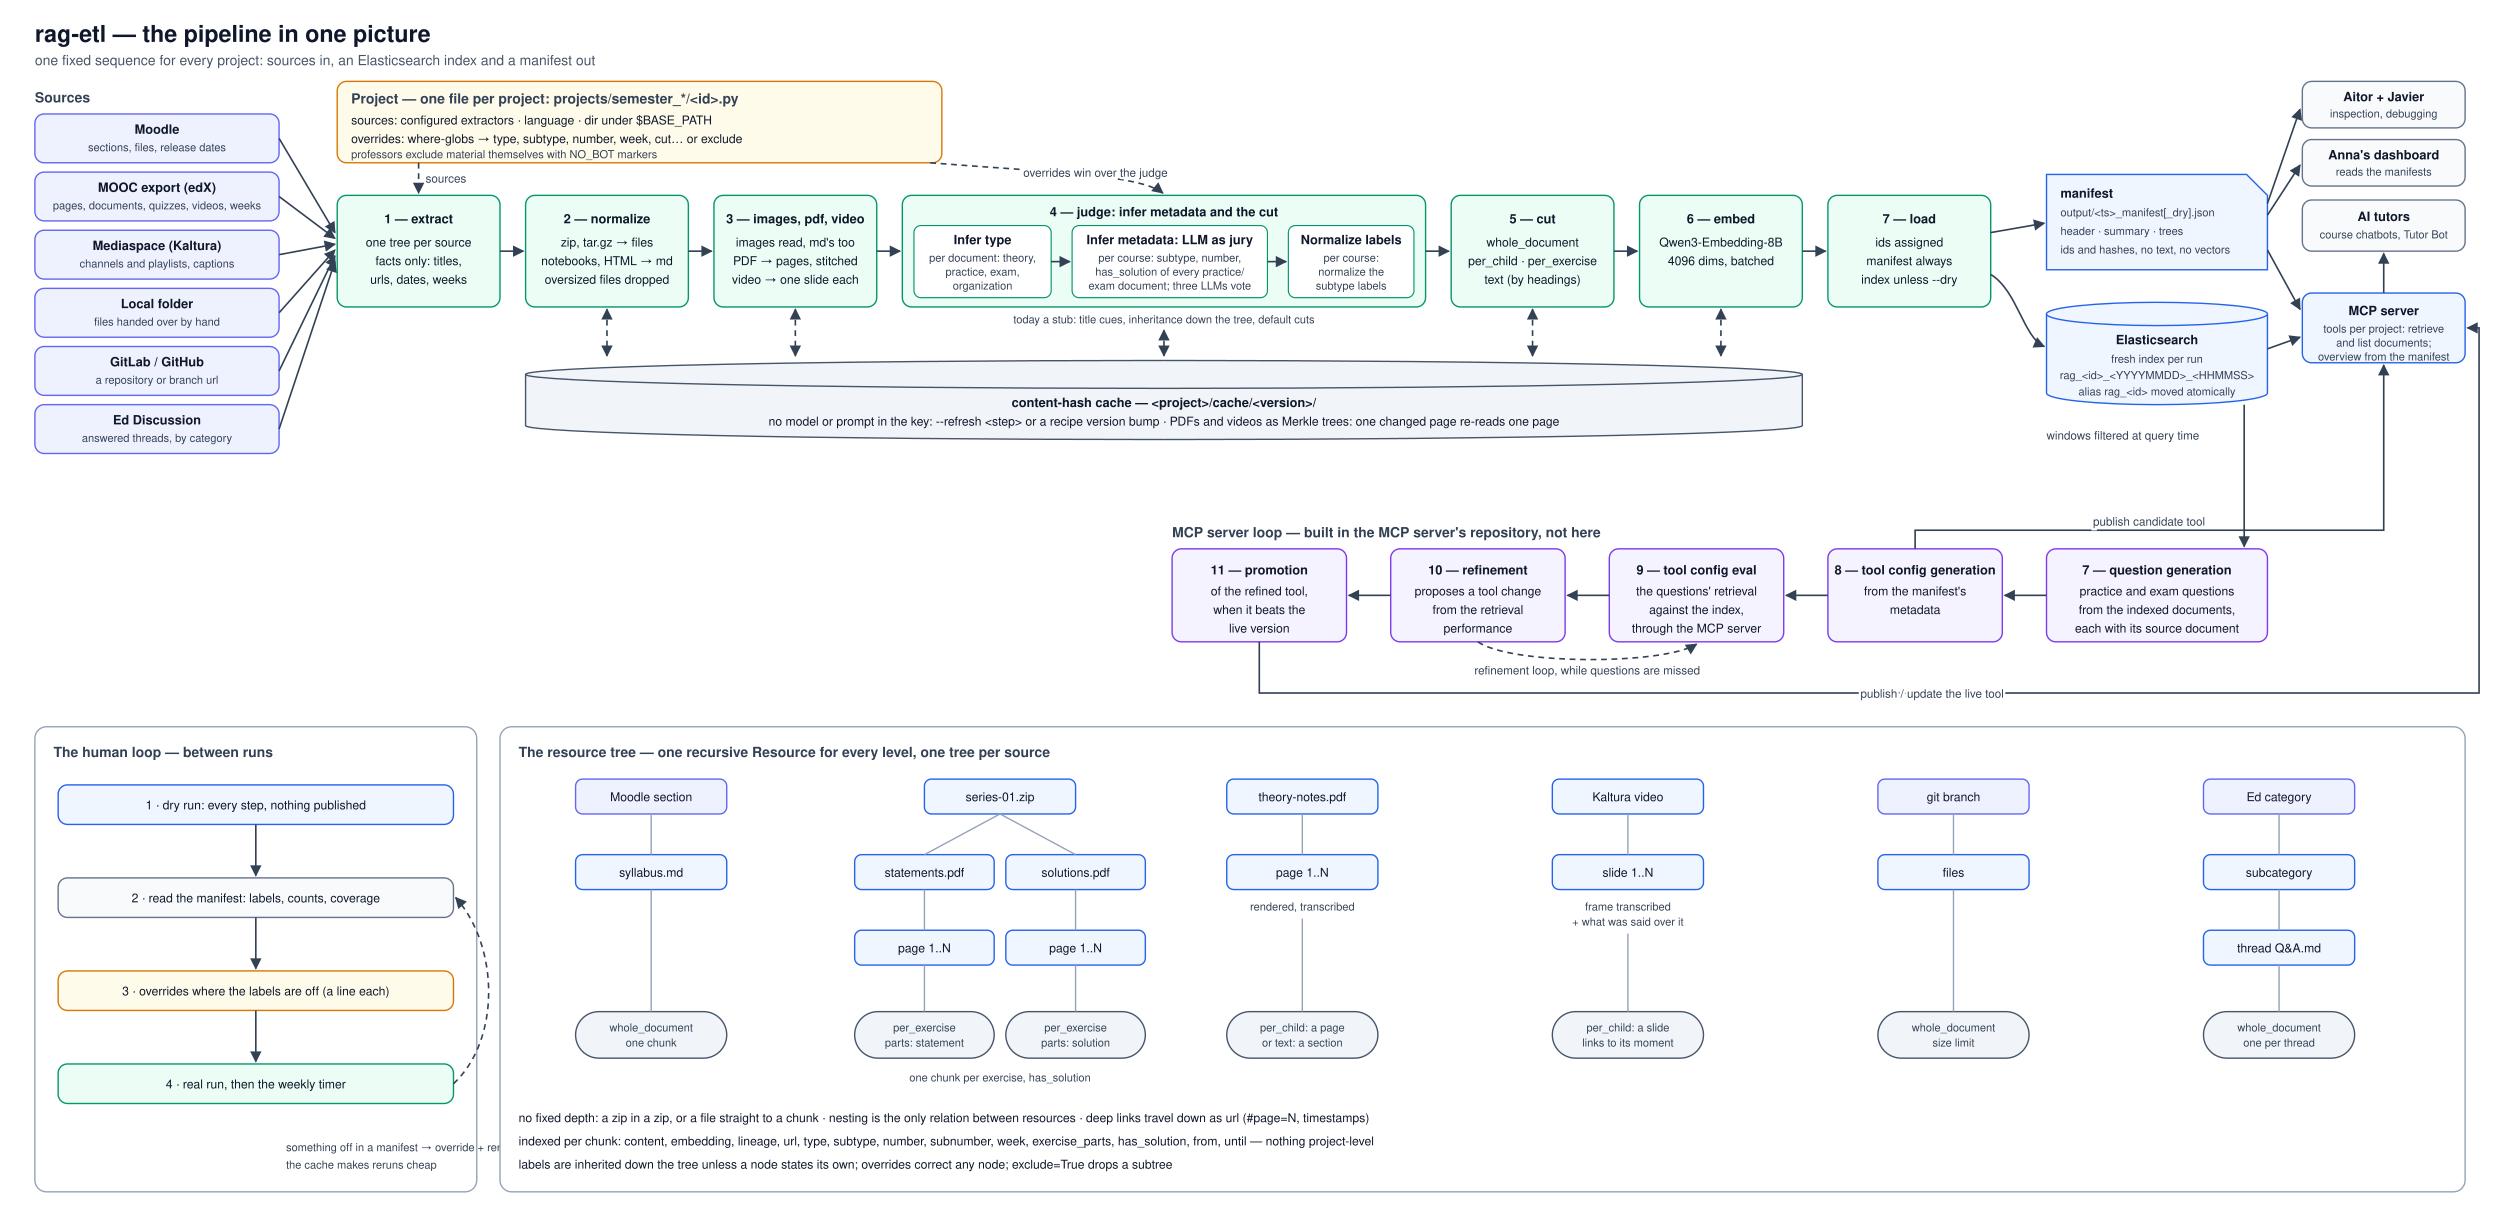
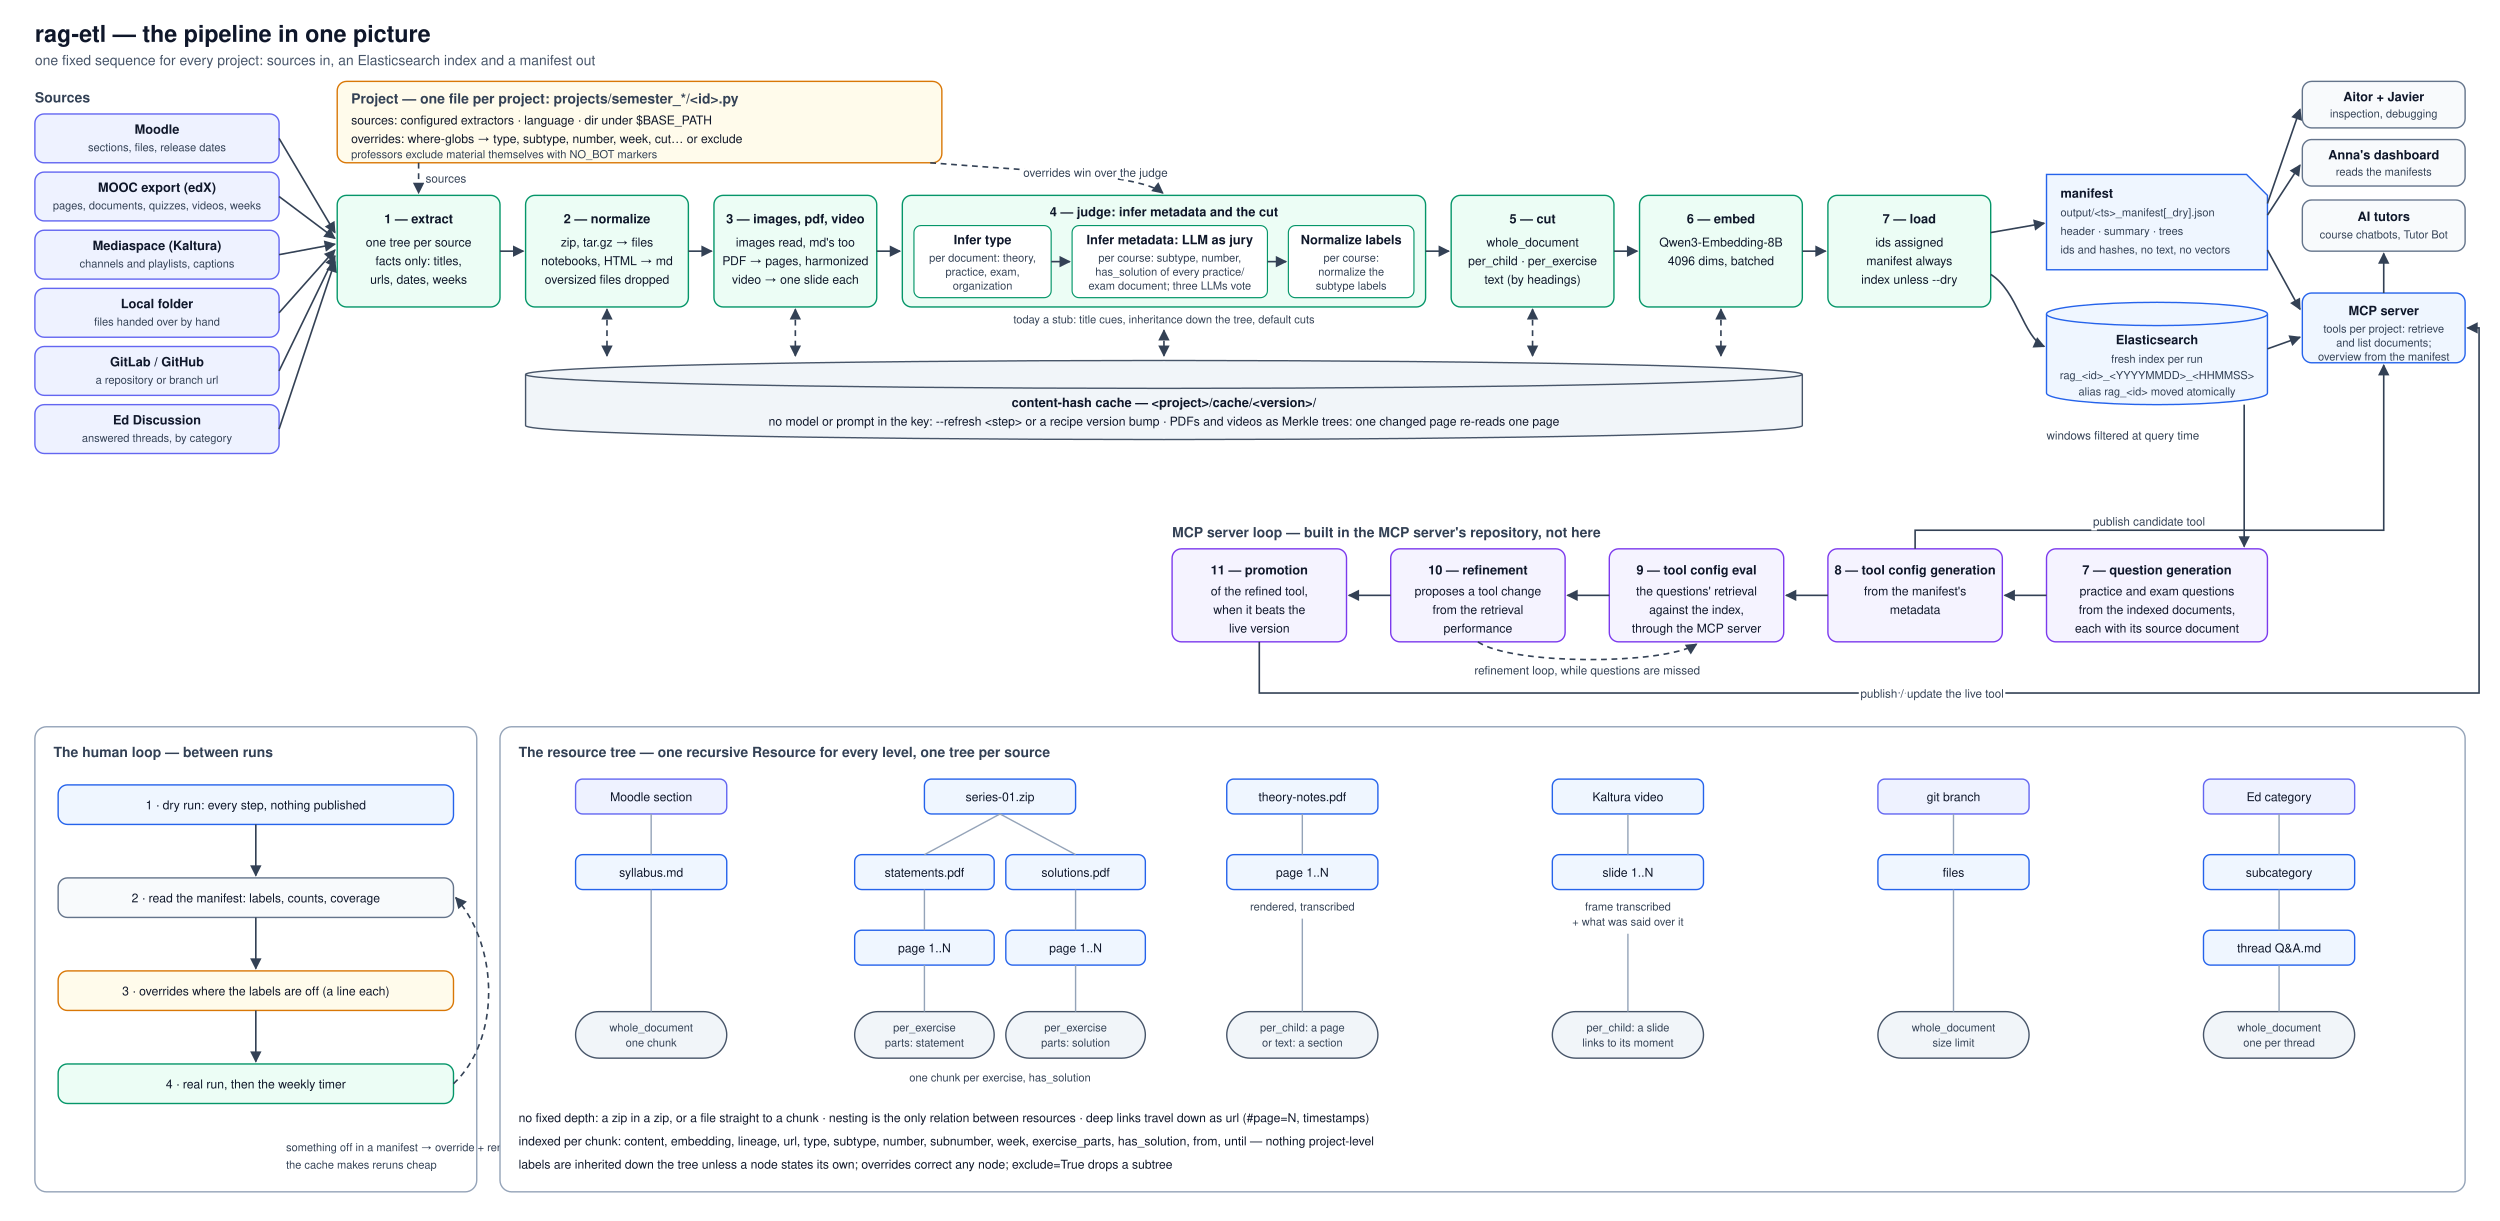
<svg xmlns="http://www.w3.org/2000/svg" viewBox="0 0 2150 1050" font-family="Helvetica, Arial, sans-serif">
  <defs>
    <marker id="arrow" viewBox="0 0 10 10" refX="9" refY="5" markerWidth="7" markerHeight="7" orient="auto-start-reverse">
      <path d="M0,0 L10,5 L0,10 z" fill="#334155" />
    </marker>
    <style>
      .title { font-size: 20px; font-weight: bold; fill: #0F172A; }
      .subtitle { font-size: 12px; fill: #475569; }
      .h { font-size: 12px; font-weight: bold; fill: #334155; }
      .b { font-size: 11px; font-weight: bold; fill: #0F172A; }
      .t { font-size: 10.5px; fill: #0F172A; }
      .s { font-size: 9.5px; fill: #334155; }
      .label { font-size: 10px; fill: #334155; paint-order: stroke; stroke: #FFFFFF; stroke-width: 4px; }
      .line { fill: none; stroke: #334155; stroke-width: 1.4; }
      .dash { fill: none; stroke: #334155; stroke-width: 1.4; stroke-dasharray: 5 4; }
      .tree { fill: none; stroke: #94A3B8; stroke-width: 1.2; }
      .panel { fill: #FFFFFF; stroke: #94A3B8; stroke-width: 1.2; }
      .source { fill: #EEF2FF; stroke: #6366F1; stroke-width: 1.2; }
      .step { fill: #ECFDF5; stroke: #059669; stroke-width: 1.2; }
      .substep { fill: #FFFFFF; stroke: #059669; stroke-width: 1; }
      .project { fill: #FFFBEB; stroke: #D97706; stroke-width: 1.2; }
      .output { fill: #EFF6FF; stroke: #2563EB; stroke-width: 1.2; }
      .mcp { fill: #F5F3FF; stroke: #7C3AED; stroke-width: 1.2; }
      .service { fill: #F8FAFC; stroke: #64748B; stroke-width: 1.2; }
      .chunk { fill: #F1F5F9; stroke: #475569; stroke-width: 1.2; }
      .node { fill: #EFF6FF; stroke: #2563EB; stroke-width: 1.2; }
    </style>
  </defs>
  <rect width="2150" height="1050" fill="#FFFFFF" />
  <text x="30" y="36" class="title">rag-etl — the pipeline in one picture</text>
  <text x="30" y="56" class="subtitle">one fixed sequence for every project: sources in, an Elasticsearch index and a manifest out</text>
  <rect x="290" y="70" width="520" height="70" rx="8" class="project" />
  <text x="302" y="89" class="h">Project — one file per project: projects/semester_*/&lt;id&gt;.py</text>
  <text x="302" y="107" class="t">sources: configured extractors · language · dir under $BASE_PATH</text>
  <text x="302" y="123" class="t">overrides: where-globs → type, subtype, number, week, cut… or exclude</text>
  <text x="302" y="136" class="s">professors exclude material themselves with NO_BOT markers</text>
  <path d="M360,140 L360,166" class="dash" marker-end="url(#arrow)" />
  <text x="366" y="157" class="label">sources</text>
  <path d="M800,140 C900,148 980,150 1000,166" class="dash" marker-end="url(#arrow)" />
  <text x="880" y="152" class="label">overrides win over the judge</text>
  <text x="30" y="88" class="h">Sources</text>
  <rect x="30" y="98" width="210" height="42" rx="8" class="source" />
  <text x="135" y="115" class="b" text-anchor="middle">Moodle</text>
  <text x="135" y="130" class="s" text-anchor="middle">sections, files, release dates</text>
  <rect x="30" y="148" width="210" height="42" rx="8" class="source" />
  <text x="135" y="165" class="b" text-anchor="middle">MOOC export (edX)</text>
  <text x="135" y="180" class="s" text-anchor="middle">pages, documents, quizzes, videos, weeks</text>
  <rect x="30" y="198" width="210" height="42" rx="8" class="source" />
  <text x="135" y="215" class="b" text-anchor="middle">Mediaspace (Kaltura)</text>
  <text x="135" y="230" class="s" text-anchor="middle">channels and playlists, captions</text>
  <rect x="30" y="248" width="210" height="42" rx="8" class="source" />
  <text x="135" y="265" class="b" text-anchor="middle">Local folder</text>
  <text x="135" y="280" class="s" text-anchor="middle">files handed over by hand</text>
  <rect x="30" y="298" width="210" height="42" rx="8" class="source" />
  <text x="135" y="315" class="b" text-anchor="middle">GitLab / GitHub</text>
  <text x="135" y="330" class="s" text-anchor="middle">a repository or branch url</text>
  <rect x="30" y="348" width="210" height="42" rx="8" class="source" />
  <text x="135" y="365" class="b" text-anchor="middle">Ed Discussion</text>
  <text x="135" y="380" class="s" text-anchor="middle">answered threads, by category</text>
  <path d="M240,119 L288,200" class="line" marker-end="url(#arrow)" />
  <path d="M240,169 L288,205" class="line" marker-end="url(#arrow)" />
  <path d="M240,219 L288,210" class="line" marker-end="url(#arrow)" />
  <path d="M240,269 L288,215" class="line" marker-end="url(#arrow)" />
  <path d="M240,319 L288,220" class="line" marker-end="url(#arrow)" />
  <path d="M240,369 L288,225" class="line" marker-end="url(#arrow)" />
  <rect x="290" y="168" width="140" height="96" rx="8" class="step" />
  <text x="360" y="192" class="b" text-anchor="middle">1 — extract</text>
  <text x="360" y="212" class="t" text-anchor="middle">one tree per source</text>
  <text x="360" y="228" class="t" text-anchor="middle">facts only: titles,</text>
  <text x="360" y="244" class="t" text-anchor="middle">urls, dates, weeks</text>
  <rect x="452" y="168" width="140" height="96" rx="8" class="step" />
  <text x="522" y="192" class="b" text-anchor="middle">2 — normalize</text>
  <text x="522" y="212" class="t" text-anchor="middle">zip, tar.gz → files</text>
  <text x="522" y="228" class="t" text-anchor="middle">notebooks, HTML → md</text>
  <text x="522" y="244" class="t" text-anchor="middle">oversized files dropped</text>
  <rect x="614" y="168" width="140" height="96" rx="8" class="step" />
  <text x="684" y="192" class="b" text-anchor="middle">3 — images, pdf, video</text>
  <text x="684" y="212" class="t" text-anchor="middle">images read, md's too</text>
-   <text x="684" y="228" class="t" text-anchor="middle">PDF → pages, stitched</text>
+   <text x="684" y="228" class="t" text-anchor="middle">PDF → pages, harmonized</text>
  <text x="684" y="244" class="t" text-anchor="middle">video → one slide each</text>
  <rect x="776" y="168" width="450" height="96" rx="8" class="step" />
  <text x="1001" y="186" class="b" text-anchor="middle">4 — judge: infer metadata and the cut</text>
  <rect x="786" y="194" width="118" height="62" rx="6" class="substep" />
  <text x="845" y="210" class="b" text-anchor="middle">Infer type</text>
  <text x="845" y="225" class="s" text-anchor="middle">per document: theory,</text>
  <text x="845" y="237" class="s" text-anchor="middle">practice, exam,</text>
  <text x="845" y="249" class="s" text-anchor="middle">organization</text>
  <rect x="922" y="194" width="168" height="62" rx="6" class="substep" />
  <text x="1006" y="210" class="b" text-anchor="middle">Infer metadata: LLM as jury</text>
  <text x="1006" y="225" class="s" text-anchor="middle">per course: subtype, number,</text>
  <text x="1006" y="237" class="s" text-anchor="middle">has_solution of every practice/</text>
  <text x="1006" y="249" class="s" text-anchor="middle">exam document; three LLMs vote</text>
  <rect x="1108" y="194" width="108" height="62" rx="6" class="substep" />
  <text x="1162" y="210" class="b" text-anchor="middle">Normalize labels</text>
  <text x="1162" y="225" class="s" text-anchor="middle">per course:</text>
  <text x="1162" y="237" class="s" text-anchor="middle">normalize the</text>
  <text x="1162" y="249" class="s" text-anchor="middle">subtype labels</text>
  <path d="M904,225 L920,225" class="line" marker-end="url(#arrow)" />
  <path d="M1090,225 L1106,225" class="line" marker-end="url(#arrow)" />
  <text x="1001" y="278" class="s" text-anchor="middle">today a stub: title cues, inheritance down the tree, default cuts</text>
  <rect x="1248" y="168" width="140" height="96" rx="8" class="step" />
  <text x="1318" y="192" class="b" text-anchor="middle">5 — cut</text>
  <text x="1318" y="212" class="t" text-anchor="middle">whole_document</text>
  <text x="1318" y="228" class="t" text-anchor="middle">per_child · per_exercise</text>
  <text x="1318" y="244" class="t" text-anchor="middle">text (by headings)</text>
  <rect x="1410" y="168" width="140" height="96" rx="8" class="step" />
  <text x="1480" y="192" class="b" text-anchor="middle">6 — embed</text>
  <text x="1480" y="212" class="t" text-anchor="middle">Qwen3-Embedding-8B</text>
  <text x="1480" y="228" class="t" text-anchor="middle">4096 dims, batched</text>
  <rect x="1572" y="168" width="140" height="96" rx="8" class="step" />
  <text x="1642" y="192" class="b" text-anchor="middle">7 — load</text>
  <text x="1642" y="212" class="t" text-anchor="middle">ids assigned</text>
  <text x="1642" y="228" class="t" text-anchor="middle">manifest always</text>
  <text x="1642" y="244" class="t" text-anchor="middle">index unless --dry</text>
  <path d="M430,216 L450,216" class="line" marker-end="url(#arrow)" />
  <path d="M592,216 L612,216" class="line" marker-end="url(#arrow)" />
  <path d="M754,216 L774,216" class="line" marker-end="url(#arrow)" />
  <path d="M1226,216 L1246,216" class="line" marker-end="url(#arrow)" />
  <path d="M1388,216 L1408,216" class="line" marker-end="url(#arrow)" />
  <path d="M1550,216 L1570,216" class="line" marker-end="url(#arrow)" />
  <path d="M452,322 L452,366 A549,12 0 0 0 1550,366 L1550,322" fill="#F1F5F9" stroke="#475569" stroke-width="1.2" />
  <ellipse cx="1001" cy="322" rx="549" ry="12" fill="#F1F5F9" stroke="#475569" stroke-width="1.2" />
  <text x="1001" y="350" class="b" text-anchor="middle">content-hash cache — &lt;project&gt;/cache/&lt;version&gt;/</text>
  <text x="1001" y="366" class="t" text-anchor="middle">no model or prompt in the key: --refresh &lt;step&gt; or a recipe version bump · PDFs and videos as Merkle trees: one changed page re-reads one page</text>
  <path d="M522,266 L522,306" class="dash" marker-end="url(#arrow)" marker-start="url(#arrow)" />
  <path d="M684,266 L684,306" class="dash" marker-end="url(#arrow)" marker-start="url(#arrow)" />
  <path d="M1001,284 L1001,306" class="dash" marker-end="url(#arrow)" marker-start="url(#arrow)" />
  <path d="M1318,266 L1318,306" class="dash" marker-end="url(#arrow)" marker-start="url(#arrow)" />
  <path d="M1480,266 L1480,306" class="dash" marker-end="url(#arrow)" marker-start="url(#arrow)" />
  <path d="M1760,150 L1932,150 L1950,168 L1950,232 L1760,232 Z" class="output" />
  <text x="1772" y="170" class="b">manifest</text>
  <text x="1772" y="186" class="s">output/&lt;ts&gt;_manifest[_dry].json</text>
  <text x="1772" y="202" class="s">header · summary · trees</text>
  <text x="1772" y="218" class="s">ids and hashes, no text, no vectors</text>
  <path d="M1760,270 L1760,338 A95,10 0 0 0 1950,338 L1950,270" fill="#EFF6FF" stroke="#2563EB" stroke-width="1.2" />
  <ellipse cx="1855" cy="270" rx="95" ry="10" fill="#EFF6FF" stroke="#2563EB" stroke-width="1.2" />
  <text x="1855" y="296" class="b" text-anchor="middle">Elasticsearch</text>
  <text x="1855" y="312" class="s" text-anchor="middle">fresh index per run</text>
  <text x="1855" y="326" class="s" text-anchor="middle">rag_&lt;id&gt;_&lt;YYYYMMDD&gt;_&lt;HHMMSS&gt;</text>
  <text x="1855" y="340" class="s" text-anchor="middle">alias rag_&lt;id&gt; moved atomically</text>
  <text x="1760" y="378" class="label">windows filtered at query time</text>
  <path d="M1712,200 L1758,192" class="line" marker-end="url(#arrow)" />
  <path d="M1712,236 C1735,250 1740,290 1758,298" class="line" marker-end="url(#arrow)" />
  <rect x="1980" y="70" width="140" height="40" rx="8" class="service" />
  <text x="2050" y="87" class="b" text-anchor="middle">Aitor + Javier</text>
  <text x="2050" y="101" class="s" text-anchor="middle">inspection, debugging</text>
  <rect x="1980" y="120" width="140" height="40" rx="8" class="service" />
  <text x="2050" y="137" class="b" text-anchor="middle">Anna's dashboard</text>
  <text x="2050" y="151" class="s" text-anchor="middle">reads the manifests</text>
  <rect x="1980" y="172" width="140" height="44" rx="8" class="service" />
  <text x="2050" y="190" class="b" text-anchor="middle">AI tutors</text>
  <text x="2050" y="205" class="s" text-anchor="middle">course chatbots, Tutor Bot</text>
  <rect x="1980" y="252" width="140" height="60" rx="8" class="output" />
  <text x="2050" y="271" class="b" text-anchor="middle">MCP server</text>
  <text x="2050" y="286" class="s" text-anchor="middle">tools per project: retrieve</text>
  <text x="2050" y="298" class="s" text-anchor="middle">and list documents;</text>
  <text x="2050" y="310" class="s" text-anchor="middle">overview from the manifest</text>
  <path d="M1950,175 L1978,94" class="line" marker-end="url(#arrow)" />
  <path d="M1950,185 L1978,142" class="line" marker-end="url(#arrow)" />
  <path d="M1950,215 L1978,266" class="line" marker-end="url(#arrow)" />
  <path d="M1950,300 L1978,290" class="line" marker-end="url(#arrow)" />
  <path d="M2050,252 L2050,218" class="line" marker-end="url(#arrow)" />
  <text x="1008" y="462" class="h" fill="#6D28D9">MCP server loop — built in the MCP server's repository, not here</text>
  <rect x="1760" y="472" width="190" height="80" rx="8" class="mcp" />
  <text x="1855" y="494" class="b" text-anchor="middle">7 — question generation</text>
  <text x="1855" y="512" class="t" text-anchor="middle">practice and exam questions</text>
  <text x="1855" y="528" class="t" text-anchor="middle">from the indexed documents,</text>
  <text x="1855" y="544" class="t" text-anchor="middle">each with its source document</text>
  <rect x="1572" y="472" width="150" height="80" rx="8" class="mcp" />
  <text x="1647" y="494" class="b" text-anchor="middle">8 — tool config generation</text>
  <text x="1647" y="512" class="t" text-anchor="middle">from the manifest's</text>
  <text x="1647" y="528" class="t" text-anchor="middle">metadata</text>
  <rect x="1384" y="472" width="150" height="80" rx="8" class="mcp" />
  <text x="1459" y="494" class="b" text-anchor="middle">9 — tool config eval</text>
  <text x="1459" y="512" class="t" text-anchor="middle">the questions' retrieval</text>
  <text x="1459" y="528" class="t" text-anchor="middle">against the index,</text>
  <text x="1459" y="544" class="t" text-anchor="middle">through the MCP server</text>
  <rect x="1196" y="472" width="150" height="80" rx="8" class="mcp" />
  <text x="1271" y="494" class="b" text-anchor="middle">10 — refinement</text>
  <text x="1271" y="512" class="t" text-anchor="middle">proposes a tool change</text>
  <text x="1271" y="528" class="t" text-anchor="middle">from the retrieval</text>
  <text x="1271" y="544" class="t" text-anchor="middle">performance</text>
  <rect x="1008" y="472" width="150" height="80" rx="8" class="mcp" />
  <text x="1083" y="494" class="b" text-anchor="middle">11 — promotion</text>
  <text x="1083" y="512" class="t" text-anchor="middle">of the refined tool,</text>
  <text x="1083" y="528" class="t" text-anchor="middle">when it beats the</text>
  <text x="1083" y="544" class="t" text-anchor="middle">live version</text>
  <path d="M1930,348 L1930,470" class="line" marker-end="url(#arrow)" />
  <path d="M1760,512 L1724,512" class="line" marker-end="url(#arrow)" />
  <path d="M1572,512 L1536,512" class="line" marker-end="url(#arrow)" />
  <path d="M1384,512 L1348,512" class="line" marker-end="url(#arrow)" />
  <path d="M1196,512 L1160,512" class="line" marker-end="url(#arrow)" />
  <path d="M1271,552 C1300,572 1430,572 1459,554" class="dash" marker-end="url(#arrow)" />
  <text x="1365" y="580" class="label" text-anchor="middle">refinement loop, while questions are missed</text>
  <path d="M1647,472 L1647,456 L2050,456 L2050,314" class="line" marker-end="url(#arrow)" />
  <text x="1800" y="452" class="label">publish candidate tool</text>
  <path d="M1083,552 L1083,596 L2132,596 L2132,282 L2122,282" class="line" marker-end="url(#arrow)" />
  <text x="1600" y="600" class="label">publish / update the live tool</text>
  <g transform="translate(0,55)">
    <rect x="30" y="570" width="380" height="400" rx="10" class="panel" />
    <text x="46" y="596" class="h">The human loop — between runs</text>
    <rect x="50" y="620" width="340" height="34" rx="8" class="output" />
    <text x="220" y="641" class="t" text-anchor="middle">1 · dry run: every step, nothing published</text>
    <rect x="50" y="700" width="340" height="34" rx="8" class="service" />
    <text x="220" y="721" class="t" text-anchor="middle">2 · read the manifest: labels, counts, coverage</text>
    <rect x="50" y="780" width="340" height="34" rx="8" class="project" />
    <text x="220" y="801" class="t" text-anchor="middle">3 · overrides where the labels are off (a line each)</text>
    <rect x="50" y="860" width="340" height="34" rx="8" class="step" />
    <text x="220" y="881" class="t" text-anchor="middle">4 · real run, then the weekly timer</text>
    <path d="M220,654 L220,698" class="line" marker-end="url(#arrow)" />
    <path d="M220,734 L220,778" class="line" marker-end="url(#arrow)" />
    <path d="M220,814 L220,858" class="line" marker-end="url(#arrow)" />
    <path d="M390,877 C430,840 430,760 392,717" class="dash" marker-end="url(#arrow)" />
    <text x="246" y="935" class="s">something off in a manifest → override + rerun;</text>
    <text x="246" y="950" class="s">the cache makes reruns cheap</text>
    <rect x="430" y="570" width="1690" height="400" rx="10" class="panel" />
    <text x="446" y="596" class="h">The resource tree — one recursive Resource for every level, one tree per source</text>
    <rect x="495" y="615" width="130" height="30" rx="6" class="source" />
    <text x="560" y="634" class="t" text-anchor="middle">Moodle section</text>
    <rect x="495" y="680" width="130" height="30" rx="6" class="node" />
    <text x="560" y="699" class="t" text-anchor="middle">syllabus.md</text>
    <rect x="495" y="815" width="130" height="40" rx="20" class="chunk" />
    <text x="560" y="832" class="s" text-anchor="middle">whole_document</text>
    <text x="560" y="845" class="s" text-anchor="middle">one chunk</text>
    <path d="M560,645 L560,680" class="tree" />
    <path d="M560,710 L560,815" class="tree" />
    <rect x="795" y="615" width="130" height="30" rx="6" class="node" />
    <text x="860" y="634" class="t" text-anchor="middle">series-01.zip</text>
    <rect x="735" y="680" width="120" height="30" rx="6" class="node" />
    <text x="795" y="699" class="t" text-anchor="middle">statements.pdf</text>
    <rect x="865" y="680" width="120" height="30" rx="6" class="node" />
    <text x="925" y="699" class="t" text-anchor="middle">solutions.pdf</text>
    <rect x="735" y="745" width="120" height="30" rx="6" class="node" />
    <text x="795" y="764" class="t" text-anchor="middle">page 1..N</text>
    <rect x="865" y="745" width="120" height="30" rx="6" class="node" />
    <text x="925" y="764" class="t" text-anchor="middle">page 1..N</text>
    <rect x="735" y="815" width="120" height="40" rx="20" class="chunk" />
    <text x="795" y="832" class="s" text-anchor="middle">per_exercise</text>
    <text x="795" y="845" class="s" text-anchor="middle">parts: statement</text>
    <rect x="865" y="815" width="120" height="40" rx="20" class="chunk" />
    <text x="925" y="832" class="s" text-anchor="middle">per_exercise</text>
    <text x="925" y="845" class="s" text-anchor="middle">parts: solution</text>
    <path d="M860,645 L795,680" class="tree" />
    <path d="M860,645 L925,680" class="tree" />
    <path d="M795,710 L795,745" class="tree" />
    <path d="M925,710 L925,745" class="tree" />
    <path d="M795,775 L795,815" class="tree" />
    <path d="M925,775 L925,815" class="tree" />
    <text x="860" y="875" class="s" text-anchor="middle">one chunk per exercise, has_solution</text>
    <rect x="1055" y="615" width="130" height="30" rx="6" class="node" />
    <text x="1120" y="634" class="t" text-anchor="middle">theory-notes.pdf</text>
    <rect x="1055" y="680" width="130" height="30" rx="6" class="node" />
    <text x="1120" y="699" class="t" text-anchor="middle">page 1..N</text>
    <text x="1120" y="728" class="s" text-anchor="middle">rendered, transcribed</text>
    <rect x="1055" y="815" width="130" height="40" rx="20" class="chunk" />
    <text x="1120" y="832" class="s" text-anchor="middle">per_child: a page</text>
    <text x="1120" y="845" class="s" text-anchor="middle">or text: a section</text>
    <path d="M1120,645 L1120,680" class="tree" />
    <path d="M1120,735 L1120,815" class="tree" />
    <rect x="1335" y="615" width="130" height="30" rx="6" class="node" />
    <text x="1400" y="634" class="t" text-anchor="middle">Kaltura video</text>
    <rect x="1335" y="680" width="130" height="30" rx="6" class="node" />
    <text x="1400" y="699" class="t" text-anchor="middle">slide 1..N</text>
    <text x="1400" y="728" class="s" text-anchor="middle">frame transcribed</text>
    <text x="1400" y="741" class="s" text-anchor="middle">+ what was said over it</text>
    <rect x="1335" y="815" width="130" height="40" rx="20" class="chunk" />
    <text x="1400" y="832" class="s" text-anchor="middle">per_child: a slide</text>
    <text x="1400" y="845" class="s" text-anchor="middle">links to its moment</text>
    <path d="M1400,645 L1400,680" class="tree" />
    <path d="M1400,748 L1400,815" class="tree" />
    <rect x="1615" y="615" width="130" height="30" rx="6" class="source" />
    <text x="1680" y="634" class="t" text-anchor="middle">git branch</text>
    <rect x="1615" y="680" width="130" height="30" rx="6" class="node" />
    <text x="1680" y="699" class="t" text-anchor="middle">files</text>
    <rect x="1615" y="815" width="130" height="40" rx="20" class="chunk" />
    <text x="1680" y="832" class="s" text-anchor="middle">whole_document</text>
    <text x="1680" y="845" class="s" text-anchor="middle">size limit</text>
    <path d="M1680,645 L1680,680" class="tree" />
    <path d="M1680,710 L1680,815" class="tree" />
    <rect x="1895" y="615" width="130" height="30" rx="6" class="source" />
    <text x="1960" y="634" class="t" text-anchor="middle">Ed category</text>
    <rect x="1895" y="680" width="130" height="30" rx="6" class="node" />
    <text x="1960" y="699" class="t" text-anchor="middle">subcategory</text>
    <rect x="1895" y="745" width="130" height="30" rx="6" class="node" />
    <text x="1960" y="764" class="t" text-anchor="middle">thread Q&amp;A.md</text>
    <rect x="1895" y="815" width="130" height="40" rx="20" class="chunk" />
    <text x="1960" y="832" class="s" text-anchor="middle">whole_document</text>
    <text x="1960" y="845" class="s" text-anchor="middle">one per thread</text>
    <path d="M1960,645 L1960,680" class="tree" />
    <path d="M1960,710 L1960,745" class="tree" />
    <path d="M1960,775 L1960,815" class="tree" />
    <text x="446" y="910" class="t">no fixed depth: a zip in a zip, or a file straight to a chunk · nesting is the only relation between resources · deep links travel down as url (#page=N, timestamps)</text>
    <text x="446" y="930" class="t">indexed per chunk: content, embedding, lineage, url, type, subtype, number, subnumber, week, exercise_parts, has_solution, from, until — nothing project-level</text>
    <text x="446" y="950" class="t">labels are inherited down the tree unless a node states its own; overrides correct any node; exclude=True drops a subtree</text>
  </g>
</svg>
